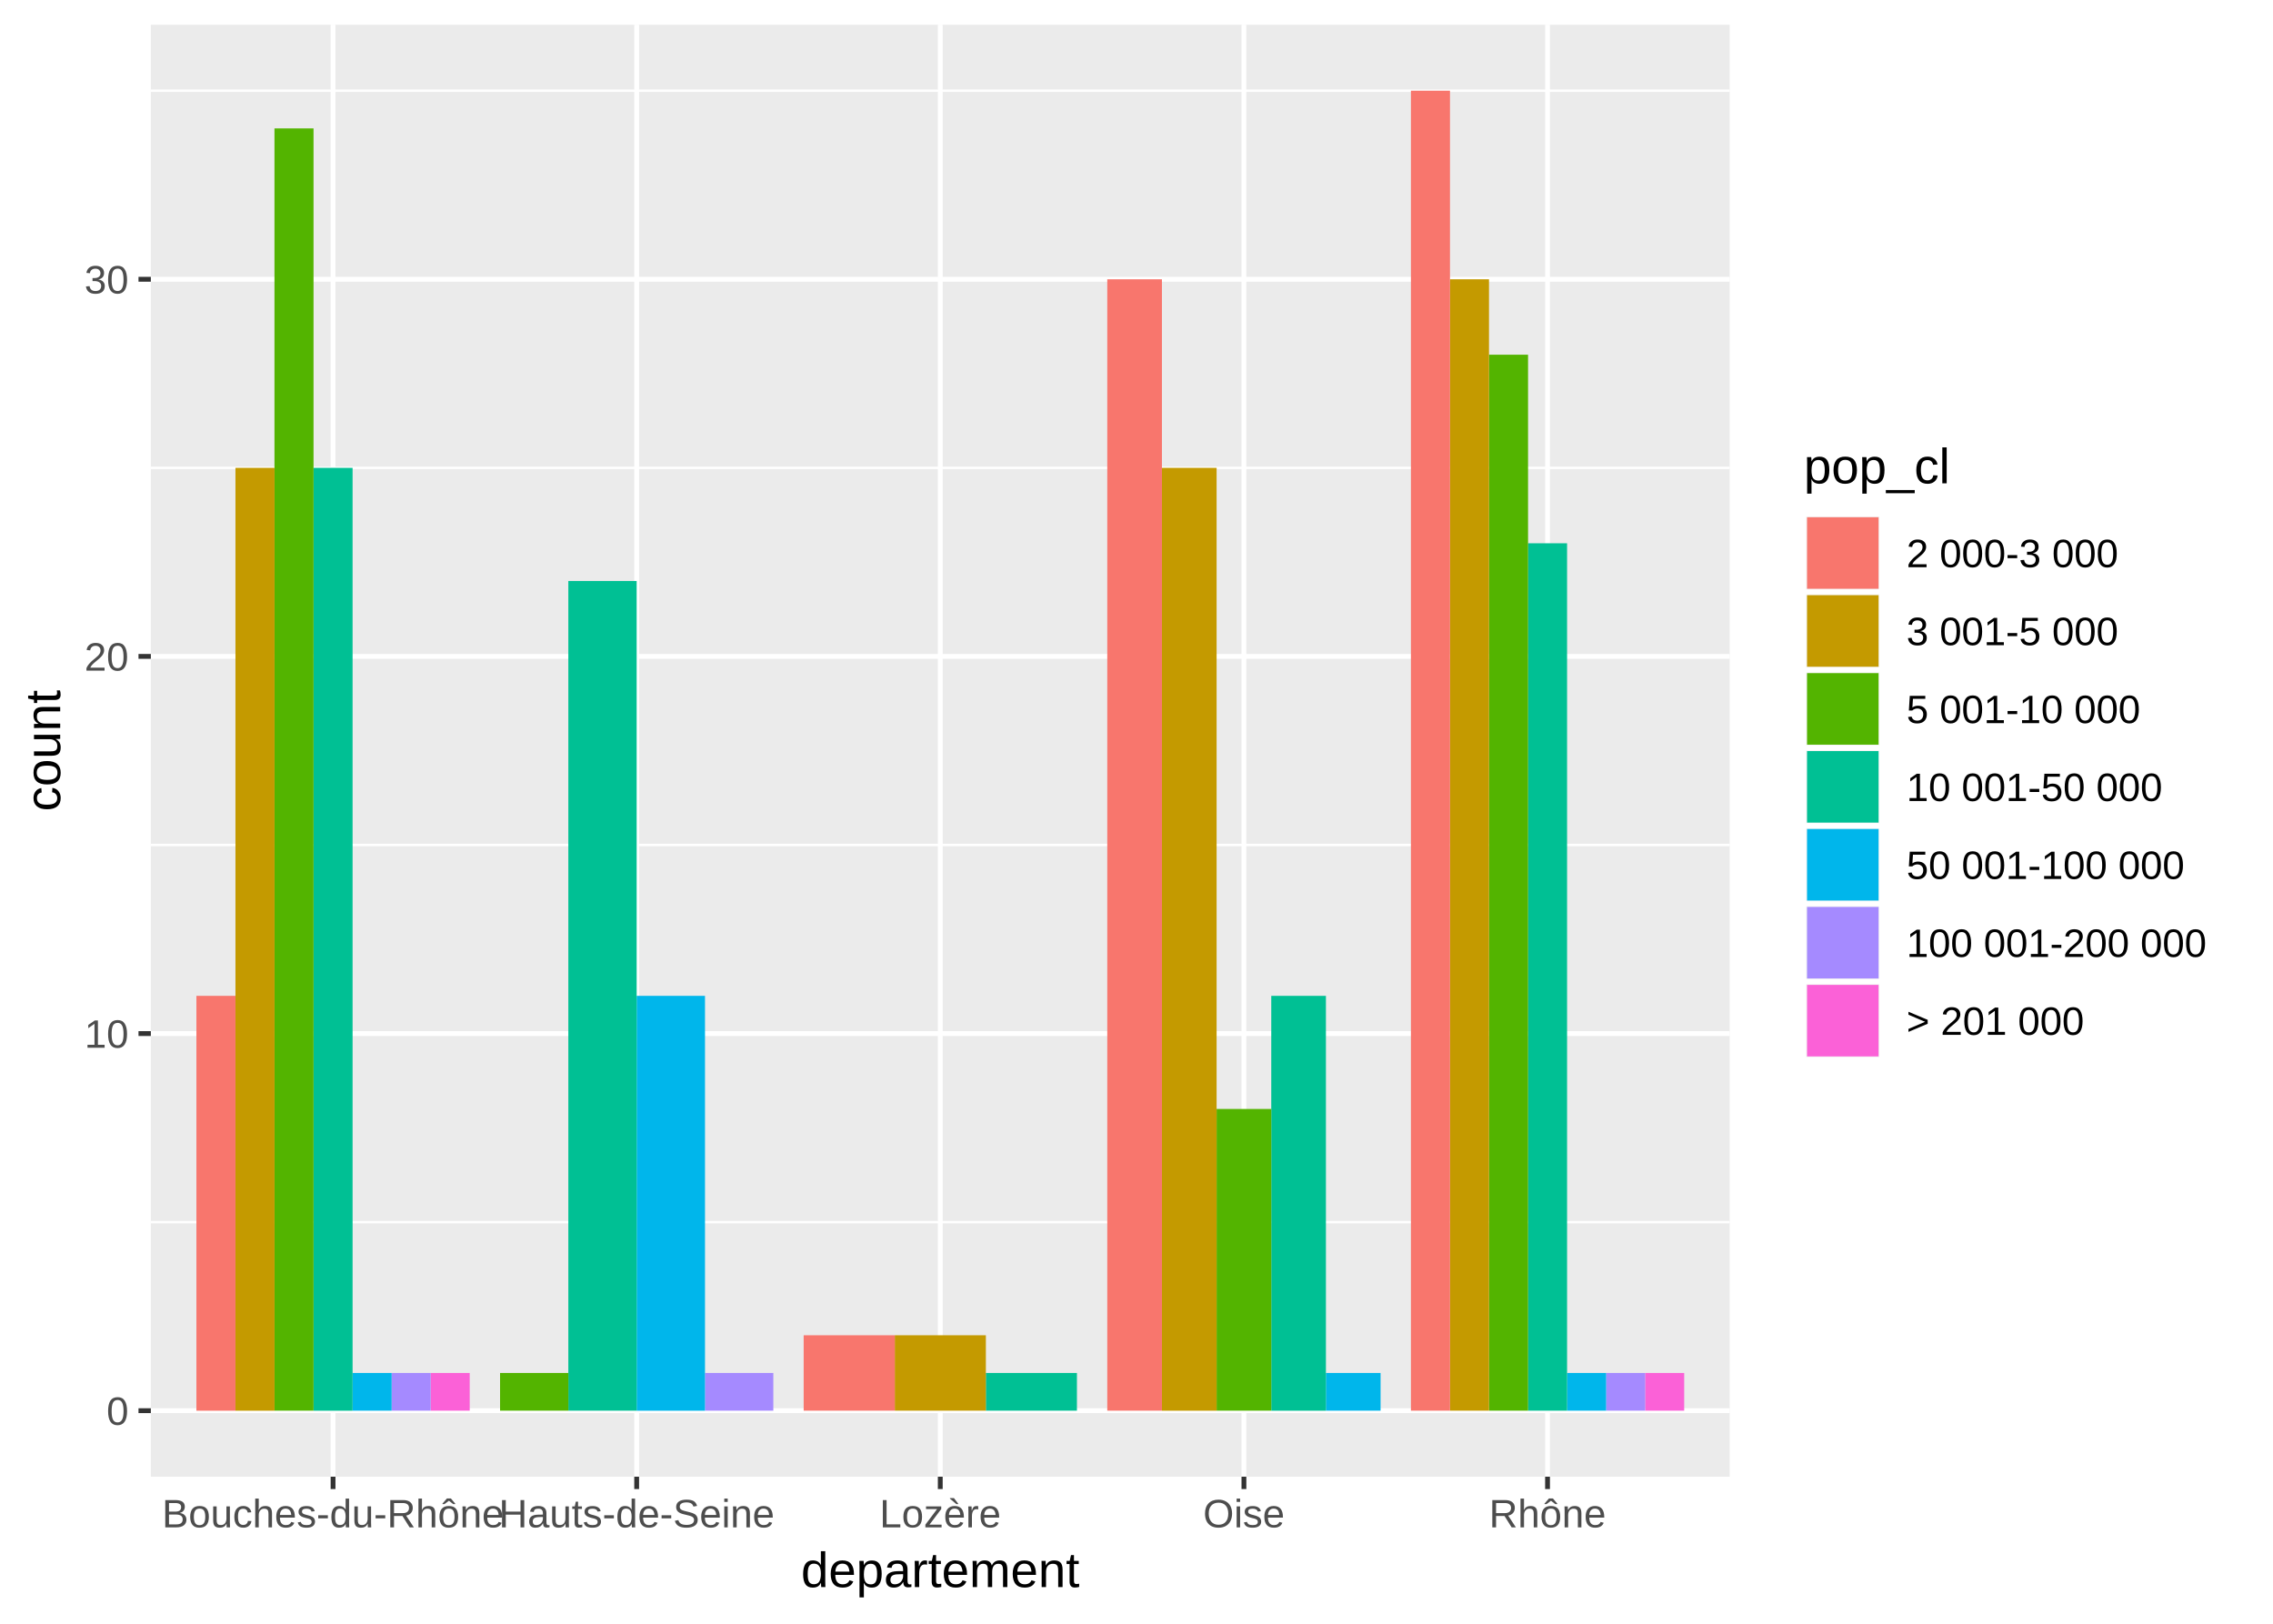
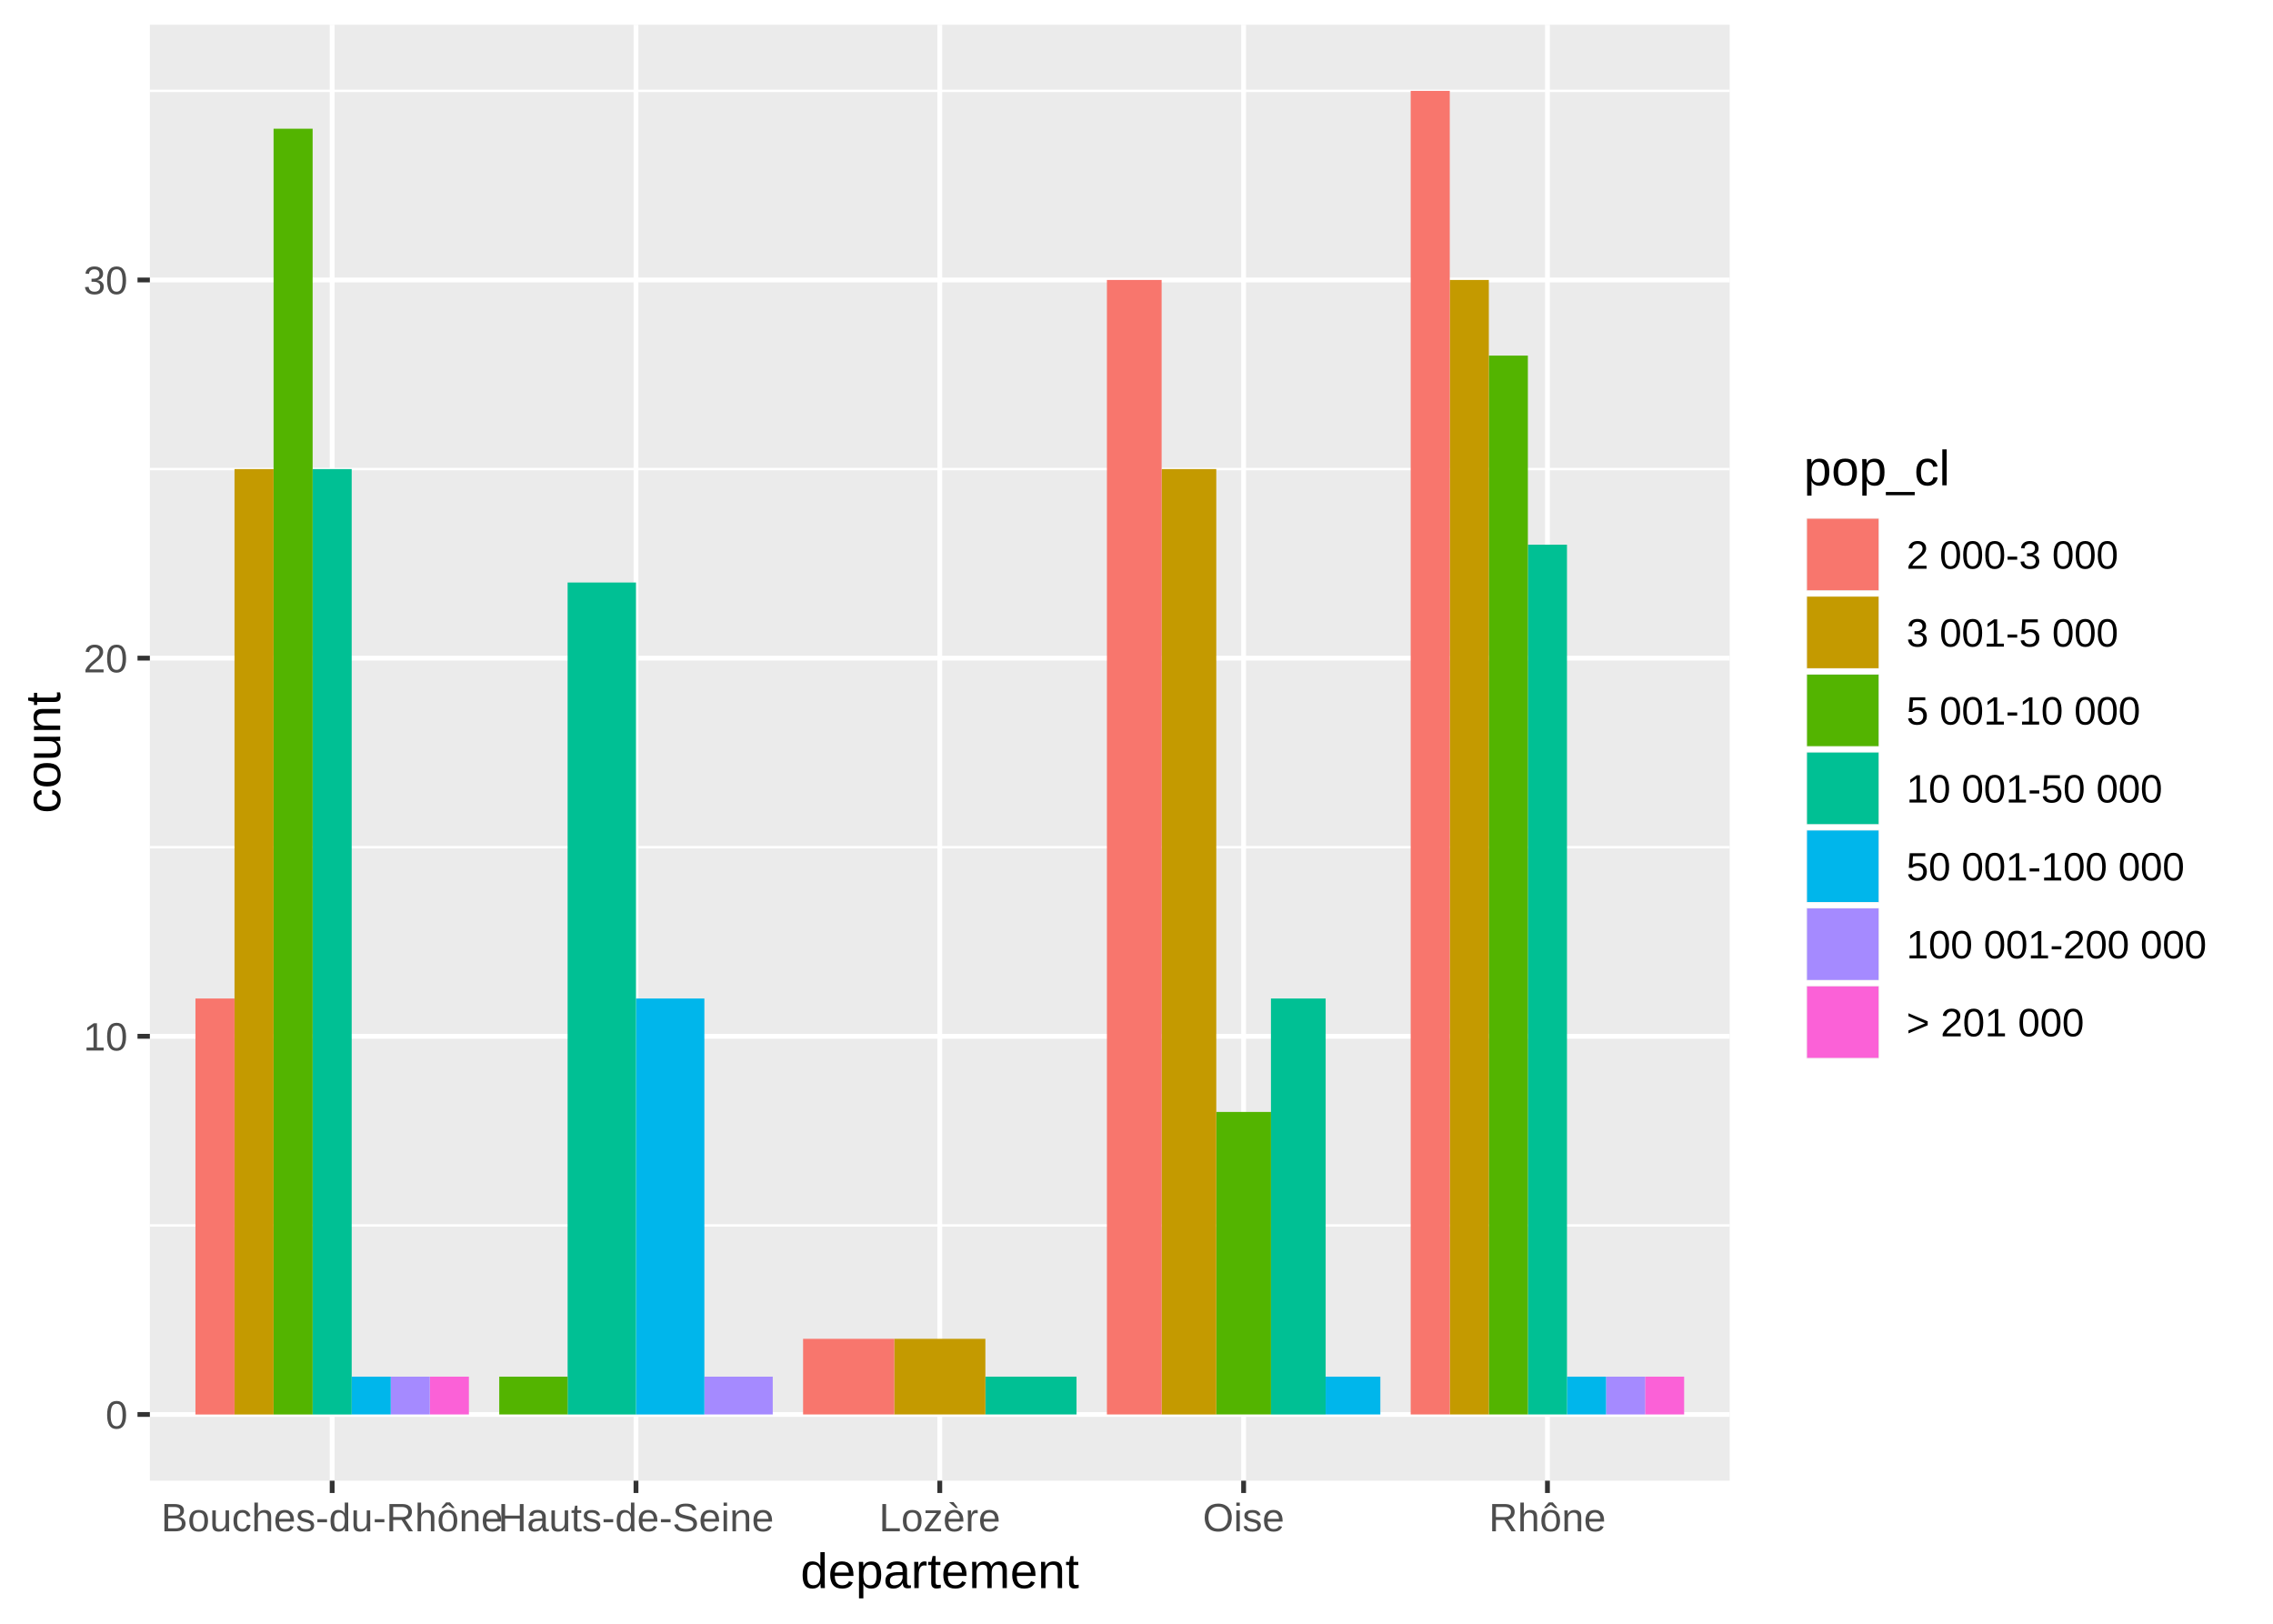
<svg xmlns="http://www.w3.org/2000/svg" viewBox="0 0 504.00 360.00">
  <defs>
    <style type="text/css">
-     line, polyline, path, rect, circle {
+     line, polyline, polygon, path, rect, circle {
      fill: none;
      stroke: #000000;
      stroke-linecap: round;
      stroke-linejoin: round;
      stroke-miterlimit: 10.00;
    }
  </style>
  </defs>
  <rect width="100%" height="100%" style="stroke: none; fill: #FFFFFF;" />
  <rect x="0.00" y="0.00" width="504.00" height="360.00" style="stroke-width: 1.07; stroke: #FFFFFF; fill: #FFFFFF;" />
  <defs>
-     <clipPath id="cpMzMuNDUzfDM4My41MzV8MzI3LjM5Nnw1LjQ3OTQ1">
-       <rect x="33.45" y="5.48" width="350.08" height="321.92" />
+     <clipPath id="cpMzMuMjN8MzgzLjU0fDMyOC4yOHw1LjQ4">
+       <rect x="33.23" y="5.48" width="350.30" height="322.80" />
    </clipPath>
  </defs>
-   <rect x="33.45" y="5.48" width="350.08" height="321.92" style="stroke-width: 1.07; stroke: none; fill: #EBEBEB;" clip-path="url(#cpMzMuNDUzfDM4My41MzV8MzI3LjM5Nnw1LjQ3OTQ1)" />
-   <polyline points="33.45,270.96 383.54,270.96 " style="stroke-width: 0.53; stroke: #FFFFFF; stroke-linecap: butt;" clip-path="url(#cpMzMuNDUzfDM4My41MzV8MzI3LjM5Nnw1LjQ3OTQ1)" />
-   <polyline points="33.45,187.34 383.54,187.34 " style="stroke-width: 0.53; stroke: #FFFFFF; stroke-linecap: butt;" clip-path="url(#cpMzMuNDUzfDM4My41MzV8MzI3LjM5Nnw1LjQ3OTQ1)" />
-   <polyline points="33.45,103.73 383.54,103.73 " style="stroke-width: 0.53; stroke: #FFFFFF; stroke-linecap: butt;" clip-path="url(#cpMzMuNDUzfDM4My41MzV8MzI3LjM5Nnw1LjQ3OTQ1)" />
-   <polyline points="33.45,20.11 383.54,20.11 " style="stroke-width: 0.53; stroke: #FFFFFF; stroke-linecap: butt;" clip-path="url(#cpMzMuNDUzfDM4My41MzV8MzI3LjM5Nnw1LjQ3OTQ1)" />
-   <polyline points="33.45,312.76 383.54,312.76 " style="stroke-width: 1.07; stroke: #FFFFFF; stroke-linecap: butt;" clip-path="url(#cpMzMuNDUzfDM4My41MzV8MzI3LjM5Nnw1LjQ3OTQ1)" />
-   <polyline points="33.45,229.15 383.54,229.15 " style="stroke-width: 1.07; stroke: #FFFFFF; stroke-linecap: butt;" clip-path="url(#cpMzMuNDUzfDM4My41MzV8MzI3LjM5Nnw1LjQ3OTQ1)" />
-   <polyline points="33.45,145.53 383.54,145.53 " style="stroke-width: 1.07; stroke: #FFFFFF; stroke-linecap: butt;" clip-path="url(#cpMzMuNDUzfDM4My41MzV8MzI3LjM5Nnw1LjQ3OTQ1)" />
-   <polyline points="33.45,61.92 383.54,61.92 " style="stroke-width: 1.07; stroke: #FFFFFF; stroke-linecap: butt;" clip-path="url(#cpMzMuNDUzfDM4My41MzV8MzI3LjM5Nnw1LjQ3OTQ1)" />
-   <polyline points="73.85,327.40 73.85,5.48 " style="stroke-width: 1.07; stroke: #FFFFFF; stroke-linecap: butt;" clip-path="url(#cpMzMuNDUzfDM4My41MzV8MzI3LjM5Nnw1LjQ3OTQ1)" />
-   <polyline points="141.17,327.40 141.17,5.48 " style="stroke-width: 1.07; stroke: #FFFFFF; stroke-linecap: butt;" clip-path="url(#cpMzMuNDUzfDM4My41MzV8MzI3LjM5Nnw1LjQ3OTQ1)" />
-   <polyline points="208.49,327.40 208.49,5.48 " style="stroke-width: 1.07; stroke: #FFFFFF; stroke-linecap: butt;" clip-path="url(#cpMzMuNDUzfDM4My41MzV8MzI3LjM5Nnw1LjQ3OTQ1)" />
-   <polyline points="275.82,327.40 275.82,5.48 " style="stroke-width: 1.07; stroke: #FFFFFF; stroke-linecap: butt;" clip-path="url(#cpMzMuNDUzfDM4My41MzV8MzI3LjM5Nnw1LjQ3OTQ1)" />
-   <polyline points="343.14,327.40 343.14,5.48 " style="stroke-width: 1.07; stroke: #FFFFFF; stroke-linecap: butt;" clip-path="url(#cpMzMuNDUzfDM4My41MzV8MzI3LjM5Nnw1LjQ3OTQ1)" />
-   <rect x="95.49" y="304.40" width="8.66" height="8.36" style="stroke-width: 1.07; stroke: none; stroke-linecap: butt; fill: #FB61D7;" clip-path="url(#cpMzMuNDUzfDM4My41MzV8MzI3LjM5Nnw1LjQ3OTQ1)" />
-   <rect x="86.83" y="304.40" width="8.66" height="8.36" style="stroke-width: 1.07; stroke: none; stroke-linecap: butt; fill: #A58AFF;" clip-path="url(#cpMzMuNDUzfDM4My41MzV8MzI3LjM5Nnw1LjQ3OTQ1)" />
-   <rect x="78.18" y="304.40" width="8.66" height="8.36" style="stroke-width: 1.07; stroke: none; stroke-linecap: butt; fill: #00B6EB;" clip-path="url(#cpMzMuNDUzfDM4My41MzV8MzI3LjM5Nnw1LjQ3OTQ1)" />
-   <rect x="69.52" y="103.73" width="8.66" height="209.04" style="stroke-width: 1.07; stroke: none; stroke-linecap: butt; fill: #00C094;" clip-path="url(#cpMzMuNDUzfDM4My41MzV8MzI3LjM5Nnw1LjQ3OTQ1)" />
-   <rect x="60.86" y="28.47" width="8.66" height="284.29" style="stroke-width: 1.07; stroke: none; stroke-linecap: butt; fill: #53B400;" clip-path="url(#cpMzMuNDUzfDM4My41MzV8MzI3LjM5Nnw1LjQ3OTQ1)" />
-   <rect x="52.21" y="103.73" width="8.66" height="209.04" style="stroke-width: 1.07; stroke: none; stroke-linecap: butt; fill: #C49A00;" clip-path="url(#cpMzMuNDUzfDM4My41MzV8MzI3LjM5Nnw1LjQ3OTQ1)" />
-   <rect x="43.55" y="220.79" width="8.66" height="91.98" style="stroke-width: 1.07; stroke: none; stroke-linecap: butt; fill: #F8766D;" clip-path="url(#cpMzMuNDUzfDM4My41MzV8MzI3LjM5Nnw1LjQ3OTQ1)" />
-   <rect x="156.32" y="304.40" width="15.15" height="8.36" style="stroke-width: 1.07; stroke: none; stroke-linecap: butt; fill: #A58AFF;" clip-path="url(#cpMzMuNDUzfDM4My41MzV8MzI3LjM5Nnw1LjQ3OTQ1)" />
-   <rect x="141.17" y="220.79" width="15.15" height="91.98" style="stroke-width: 1.07; stroke: none; stroke-linecap: butt; fill: #00B6EB;" clip-path="url(#cpMzMuNDUzfDM4My41MzV8MzI3LjM5Nnw1LjQ3OTQ1)" />
-   <rect x="126.02" y="128.81" width="15.15" height="183.95" style="stroke-width: 1.07; stroke: none; stroke-linecap: butt; fill: #00C094;" clip-path="url(#cpMzMuNDUzfDM4My41MzV8MzI3LjM5Nnw1LjQ3OTQ1)" />
-   <rect x="110.88" y="304.40" width="15.15" height="8.36" style="stroke-width: 1.07; stroke: none; stroke-linecap: butt; fill: #53B400;" clip-path="url(#cpMzMuNDUzfDM4My41MzV8MzI3LjM5Nnw1LjQ3OTQ1)" />
-   <rect x="218.59" y="304.40" width="20.20" height="8.36" style="stroke-width: 1.07; stroke: none; stroke-linecap: butt; fill: #00C094;" clip-path="url(#cpMzMuNDUzfDM4My41MzV8MzI3LjM5Nnw1LjQ3OTQ1)" />
-   <rect x="198.40" y="296.04" width="20.20" height="16.72" style="stroke-width: 1.07; stroke: none; stroke-linecap: butt; fill: #C49A00;" clip-path="url(#cpMzMuNDUzfDM4My41MzV8MzI3LjM5Nnw1LjQ3OTQ1)" />
-   <rect x="178.20" y="296.04" width="20.20" height="16.72" style="stroke-width: 1.07; stroke: none; stroke-linecap: butt; fill: #F8766D;" clip-path="url(#cpMzMuNDUzfDM4My41MzV8MzI3LjM5Nnw1LjQ3OTQ1)" />
-   <rect x="294.00" y="304.40" width="12.12" height="8.36" style="stroke-width: 1.07; stroke: none; stroke-linecap: butt; fill: #00B6EB;" clip-path="url(#cpMzMuNDUzfDM4My41MzV8MzI3LjM5Nnw1LjQ3OTQ1)" />
-   <rect x="281.88" y="220.79" width="12.12" height="91.98" style="stroke-width: 1.07; stroke: none; stroke-linecap: butt; fill: #00C094;" clip-path="url(#cpMzMuNDUzfDM4My41MzV8MzI3LjM5Nnw1LjQ3OTQ1)" />
-   <rect x="269.76" y="245.87" width="12.12" height="66.89" style="stroke-width: 1.07; stroke: none; stroke-linecap: butt; fill: #53B400;" clip-path="url(#cpMzMuNDUzfDM4My41MzV8MzI3LjM5Nnw1LjQ3OTQ1)" />
-   <rect x="257.64" y="103.73" width="12.12" height="209.04" style="stroke-width: 1.07; stroke: none; stroke-linecap: butt; fill: #C49A00;" clip-path="url(#cpMzMuNDUzfDM4My41MzV8MzI3LjM5Nnw1LjQ3OTQ1)" />
-   <rect x="245.52" y="61.92" width="12.12" height="250.84" style="stroke-width: 1.07; stroke: none; stroke-linecap: butt; fill: #F8766D;" clip-path="url(#cpMzMuNDUzfDM4My41MzV8MzI3LjM5Nnw1LjQ3OTQ1)" />
-   <rect x="364.78" y="304.40" width="8.66" height="8.36" style="stroke-width: 1.07; stroke: none; stroke-linecap: butt; fill: #FB61D7;" clip-path="url(#cpMzMuNDUzfDM4My41MzV8MzI3LjM5Nnw1LjQ3OTQ1)" />
-   <rect x="356.12" y="304.40" width="8.66" height="8.36" style="stroke-width: 1.07; stroke: none; stroke-linecap: butt; fill: #A58AFF;" clip-path="url(#cpMzMuNDUzfDM4My41MzV8MzI3LjM5Nnw1LjQ3OTQ1)" />
-   <rect x="347.47" y="304.40" width="8.66" height="8.36" style="stroke-width: 1.07; stroke: none; stroke-linecap: butt; fill: #00B6EB;" clip-path="url(#cpMzMuNDUzfDM4My41MzV8MzI3LjM5Nnw1LjQ3OTQ1)" />
-   <rect x="338.81" y="120.45" width="8.66" height="192.31" style="stroke-width: 1.07; stroke: none; stroke-linecap: butt; fill: #00C094;" clip-path="url(#cpMzMuNDUzfDM4My41MzV8MzI3LjM5Nnw1LjQ3OTQ1)" />
-   <rect x="330.16" y="78.64" width="8.66" height="234.12" style="stroke-width: 1.07; stroke: none; stroke-linecap: butt; fill: #53B400;" clip-path="url(#cpMzMuNDUzfDM4My41MzV8MzI3LjM5Nnw1LjQ3OTQ1)" />
-   <rect x="321.50" y="61.92" width="8.66" height="250.84" style="stroke-width: 1.07; stroke: none; stroke-linecap: butt; fill: #C49A00;" clip-path="url(#cpMzMuNDUzfDM4My41MzV8MzI3LjM5Nnw1LjQ3OTQ1)" />
-   <rect x="312.85" y="20.11" width="8.66" height="292.65" style="stroke-width: 1.07; stroke: none; stroke-linecap: butt; fill: #F8766D;" clip-path="url(#cpMzMuNDUzfDM4My41MzV8MzI3LjM5Nnw1LjQ3OTQ1)" />
+   <rect x="33.23" y="5.48" width="350.30" height="322.80" style="stroke-width: 1.07; stroke: none; fill: #EBEBEB;" clip-path="url(#cpMzMuMjN8MzgzLjU0fDMyOC4yOHw1LjQ4)" />
+   <polyline points="33.23,271.68 383.54,271.68 " style="stroke-width: 0.53; stroke: #FFFFFF; stroke-linecap: butt;" clip-path="url(#cpMzMuMjN8MzgzLjU0fDMyOC4yOHw1LjQ4)" />
+   <polyline points="33.23,187.84 383.54,187.84 " style="stroke-width: 0.53; stroke: #FFFFFF; stroke-linecap: butt;" clip-path="url(#cpMzMuMjN8MzgzLjU0fDMyOC4yOHw1LjQ4)" />
+   <polyline points="33.23,104.00 383.54,104.00 " style="stroke-width: 0.53; stroke: #FFFFFF; stroke-linecap: butt;" clip-path="url(#cpMzMuMjN8MzgzLjU0fDMyOC4yOHw1LjQ4)" />
+   <polyline points="33.23,20.15 383.54,20.15 " style="stroke-width: 0.53; stroke: #FFFFFF; stroke-linecap: butt;" clip-path="url(#cpMzMuMjN8MzgzLjU0fDMyOC4yOHw1LjQ4)" />
+   <polyline points="33.23,313.60 383.54,313.60 " style="stroke-width: 1.07; stroke: #FFFFFF; stroke-linecap: butt;" clip-path="url(#cpMzMuMjN8MzgzLjU0fDMyOC4yOHw1LjQ4)" />
+   <polyline points="33.23,229.76 383.54,229.76 " style="stroke-width: 1.07; stroke: #FFFFFF; stroke-linecap: butt;" clip-path="url(#cpMzMuMjN8MzgzLjU0fDMyOC4yOHw1LjQ4)" />
+   <polyline points="33.23,145.92 383.54,145.92 " style="stroke-width: 1.07; stroke: #FFFFFF; stroke-linecap: butt;" clip-path="url(#cpMzMuMjN8MzgzLjU0fDMyOC4yOHw1LjQ4)" />
+   <polyline points="33.23,62.07 383.54,62.07 " style="stroke-width: 1.07; stroke: #FFFFFF; stroke-linecap: butt;" clip-path="url(#cpMzMuMjN8MzgzLjU0fDMyOC4yOHw1LjQ4)" />
+   <polyline points="73.65,328.28 73.65,5.48 " style="stroke-width: 1.07; stroke: #FFFFFF; stroke-linecap: butt;" clip-path="url(#cpMzMuMjN8MzgzLjU0fDMyOC4yOHw1LjQ4)" />
+   <polyline points="141.02,328.28 141.02,5.48 " style="stroke-width: 1.07; stroke: #FFFFFF; stroke-linecap: butt;" clip-path="url(#cpMzMuMjN8MzgzLjU0fDMyOC4yOHw1LjQ4)" />
+   <polyline points="208.38,328.28 208.38,5.48 " style="stroke-width: 1.07; stroke: #FFFFFF; stroke-linecap: butt;" clip-path="url(#cpMzMuMjN8MzgzLjU0fDMyOC4yOHw1LjQ4)" />
+   <polyline points="275.75,328.28 275.75,5.48 " style="stroke-width: 1.07; stroke: #FFFFFF; stroke-linecap: butt;" clip-path="url(#cpMzMuMjN8MzgzLjU0fDMyOC4yOHw1LjQ4)" />
+   <polyline points="343.12,328.28 343.12,5.48 " style="stroke-width: 1.07; stroke: #FFFFFF; stroke-linecap: butt;" clip-path="url(#cpMzMuMjN8MzgzLjU0fDMyOC4yOHw1LjQ4)" />
+   <rect x="95.31" y="305.22" width="8.66" height="8.38" style="stroke-width: 1.07; stroke: none; stroke-linecap: square; stroke-linejoin: miter; fill: #FB61D7;" clip-path="url(#cpMzMuMjN8MzgzLjU0fDMyOC4yOHw1LjQ4)" />
+   <rect x="86.64" y="305.22" width="8.66" height="8.38" style="stroke-width: 1.07; stroke: none; stroke-linecap: square; stroke-linejoin: miter; fill: #A58AFF;" clip-path="url(#cpMzMuMjN8MzgzLjU0fDMyOC4yOHw1LjQ4)" />
+   <rect x="77.98" y="305.22" width="8.66" height="8.38" style="stroke-width: 1.07; stroke: none; stroke-linecap: square; stroke-linejoin: miter; fill: #00B6EB;" clip-path="url(#cpMzMuMjN8MzgzLjU0fDMyOC4yOHw1LjQ4)" />
+   <rect x="69.32" y="104.00" width="8.66" height="209.61" style="stroke-width: 1.07; stroke: none; stroke-linecap: square; stroke-linejoin: miter; fill: #00C094;" clip-path="url(#cpMzMuMjN8MzgzLjU0fDMyOC4yOHw1LjQ4)" />
+   <rect x="60.66" y="28.54" width="8.66" height="285.07" style="stroke-width: 1.07; stroke: none; stroke-linecap: square; stroke-linejoin: miter; fill: #53B400;" clip-path="url(#cpMzMuMjN8MzgzLjU0fDMyOC4yOHw1LjQ4)" />
+   <rect x="52.00" y="104.00" width="8.66" height="209.61" style="stroke-width: 1.07; stroke: none; stroke-linecap: square; stroke-linejoin: miter; fill: #C49A00;" clip-path="url(#cpMzMuMjN8MzgzLjU0fDMyOC4yOHw1LjQ4)" />
+   <rect x="43.34" y="221.38" width="8.66" height="92.23" style="stroke-width: 1.07; stroke: none; stroke-linecap: square; stroke-linejoin: miter; fill: #F8766D;" clip-path="url(#cpMzMuMjN8MzgzLjU0fDMyOC4yOHw1LjQ4)" />
+   <rect x="156.18" y="305.22" width="15.16" height="8.38" style="stroke-width: 1.07; stroke: none; stroke-linecap: square; stroke-linejoin: miter; fill: #A58AFF;" clip-path="url(#cpMzMuMjN8MzgzLjU0fDMyOC4yOHw1LjQ4)" />
+   <rect x="141.02" y="221.38" width="15.16" height="92.23" style="stroke-width: 1.07; stroke: none; stroke-linecap: square; stroke-linejoin: miter; fill: #00B6EB;" clip-path="url(#cpMzMuMjN8MzgzLjU0fDMyOC4yOHw1LjQ4)" />
+   <rect x="125.86" y="129.15" width="15.16" height="184.46" style="stroke-width: 1.07; stroke: none; stroke-linecap: square; stroke-linejoin: miter; fill: #00C094;" clip-path="url(#cpMzMuMjN8MzgzLjU0fDMyOC4yOHw1LjQ4)" />
+   <rect x="110.70" y="305.22" width="15.16" height="8.38" style="stroke-width: 1.07; stroke: none; stroke-linecap: square; stroke-linejoin: miter; fill: #53B400;" clip-path="url(#cpMzMuMjN8MzgzLjU0fDMyOC4yOHw1LjQ4)" />
+   <rect x="218.49" y="305.22" width="20.21" height="8.38" style="stroke-width: 1.07; stroke: none; stroke-linecap: square; stroke-linejoin: miter; fill: #00C094;" clip-path="url(#cpMzMuMjN8MzgzLjU0fDMyOC4yOHw1LjQ4)" />
+   <rect x="198.28" y="296.83" width="20.21" height="16.77" style="stroke-width: 1.07; stroke: none; stroke-linecap: square; stroke-linejoin: miter; fill: #C49A00;" clip-path="url(#cpMzMuMjN8MzgzLjU0fDMyOC4yOHw1LjQ4)" />
+   <rect x="178.07" y="296.83" width="20.21" height="16.77" style="stroke-width: 1.07; stroke: none; stroke-linecap: square; stroke-linejoin: miter; fill: #F8766D;" clip-path="url(#cpMzMuMjN8MzgzLjU0fDMyOC4yOHw1LjQ4)" />
+   <rect x="293.94" y="305.22" width="12.13" height="8.38" style="stroke-width: 1.07; stroke: none; stroke-linecap: square; stroke-linejoin: miter; fill: #00B6EB;" clip-path="url(#cpMzMuMjN8MzgzLjU0fDMyOC4yOHw1LjQ4)" />
+   <rect x="281.81" y="221.38" width="12.13" height="92.23" style="stroke-width: 1.07; stroke: none; stroke-linecap: square; stroke-linejoin: miter; fill: #00C094;" clip-path="url(#cpMzMuMjN8MzgzLjU0fDMyOC4yOHw1LjQ4)" />
+   <rect x="269.69" y="246.53" width="12.13" height="67.07" style="stroke-width: 1.07; stroke: none; stroke-linecap: square; stroke-linejoin: miter; fill: #53B400;" clip-path="url(#cpMzMuMjN8MzgzLjU0fDMyOC4yOHw1LjQ4)" />
+   <rect x="257.56" y="104.00" width="12.13" height="209.61" style="stroke-width: 1.07; stroke: none; stroke-linecap: square; stroke-linejoin: miter; fill: #C49A00;" clip-path="url(#cpMzMuMjN8MzgzLjU0fDMyOC4yOHw1LjQ4)" />
+   <rect x="245.44" y="62.07" width="12.13" height="251.53" style="stroke-width: 1.07; stroke: none; stroke-linecap: square; stroke-linejoin: miter; fill: #F8766D;" clip-path="url(#cpMzMuMjN8MzgzLjU0fDMyOC4yOHw1LjQ4)" />
+   <rect x="364.77" y="305.22" width="8.66" height="8.38" style="stroke-width: 1.07; stroke: none; stroke-linecap: square; stroke-linejoin: miter; fill: #FB61D7;" clip-path="url(#cpMzMuMjN8MzgzLjU0fDMyOC4yOHw1LjQ4)" />
+   <rect x="356.11" y="305.22" width="8.66" height="8.38" style="stroke-width: 1.07; stroke: none; stroke-linecap: square; stroke-linejoin: miter; fill: #A58AFF;" clip-path="url(#cpMzMuMjN8MzgzLjU0fDMyOC4yOHw1LjQ4)" />
+   <rect x="347.45" y="305.22" width="8.66" height="8.38" style="stroke-width: 1.07; stroke: none; stroke-linecap: square; stroke-linejoin: miter; fill: #00B6EB;" clip-path="url(#cpMzMuMjN8MzgzLjU0fDMyOC4yOHw1LjQ4)" />
+   <rect x="338.79" y="120.76" width="8.66" height="192.84" style="stroke-width: 1.07; stroke: none; stroke-linecap: square; stroke-linejoin: miter; fill: #00C094;" clip-path="url(#cpMzMuMjN8MzgzLjU0fDMyOC4yOHw1LjQ4)" />
+   <rect x="330.12" y="78.84" width="8.66" height="234.76" style="stroke-width: 1.07; stroke: none; stroke-linecap: square; stroke-linejoin: miter; fill: #53B400;" clip-path="url(#cpMzMuMjN8MzgzLjU0fDMyOC4yOHw1LjQ4)" />
+   <rect x="321.46" y="62.07" width="8.66" height="251.53" style="stroke-width: 1.07; stroke: none; stroke-linecap: square; stroke-linejoin: miter; fill: #C49A00;" clip-path="url(#cpMzMuMjN8MzgzLjU0fDMyOC4yOHw1LjQ4)" />
+   <rect x="312.80" y="20.15" width="8.66" height="293.45" style="stroke-width: 1.07; stroke: none; stroke-linecap: square; stroke-linejoin: miter; fill: #F8766D;" clip-path="url(#cpMzMuMjN8MzgzLjU0fDMyOC4yOHw1LjQ4)" />
  <defs>
-     <clipPath id="cpMHw1MDR8MzYwfDA=">
+     <clipPath id="cpMC4wMHw1MDQuMDB8MzYwLjAwfDAuMDA=">
      <rect x="0.00" y="0.00" width="504.00" height="360.00" />
    </clipPath>
  </defs>
-   <g clip-path="url(#cpMHw1MDR8MzYwfDA=)">
-     <text x="23.63" y="315.91" style="font-size: 8.80px; fill: #4D4D4D; font-family: Arial;" textLength="4.89px" lengthAdjust="spacingAndGlyphs">0</text>
+   <g clip-path="url(#cpMC4wMHw1MDQuMDB8MzYwLjAwfDAuMDA=)">
+     <text x="23.41" y="316.75" style="font-size: 8.80px; fill: #4D4D4D; font-family: Arial;" textLength="4.89px" lengthAdjust="spacingAndGlyphs">0</text>
  </g>
-   <g clip-path="url(#cpMHw1MDR8MzYwfDA=)">
-     <text x="18.73" y="232.30" style="font-size: 8.80px; fill: #4D4D4D; font-family: Arial;" textLength="9.79px" lengthAdjust="spacingAndGlyphs">10</text>
+   <g clip-path="url(#cpMC4wMHw1MDQuMDB8MzYwLjAwfDAuMDA=)">
+     <text x="18.51" y="232.91" style="font-size: 8.80px; fill: #4D4D4D; font-family: Arial;" textLength="9.79px" lengthAdjust="spacingAndGlyphs">10</text>
  </g>
-   <g clip-path="url(#cpMHw1MDR8MzYwfDA=)">
-     <text x="18.73" y="148.68" style="font-size: 8.80px; fill: #4D4D4D; font-family: Arial;" textLength="9.79px" lengthAdjust="spacingAndGlyphs">20</text>
+   <g clip-path="url(#cpMC4wMHw1MDQuMDB8MzYwLjAwfDAuMDA=)">
+     <text x="18.51" y="149.07" style="font-size: 8.80px; fill: #4D4D4D; font-family: Arial;" textLength="9.79px" lengthAdjust="spacingAndGlyphs">20</text>
  </g>
-   <g clip-path="url(#cpMHw1MDR8MzYwfDA=)">
-     <text x="18.73" y="65.07" style="font-size: 8.80px; fill: #4D4D4D; font-family: Arial;" textLength="9.79px" lengthAdjust="spacingAndGlyphs">30</text>
+   <g clip-path="url(#cpMC4wMHw1MDQuMDB8MzYwLjAwfDAuMDA=)">
+     <text x="18.51" y="65.22" style="font-size: 8.80px; fill: #4D4D4D; font-family: Arial;" textLength="9.79px" lengthAdjust="spacingAndGlyphs">30</text>
  </g>
-   <polyline points="30.71,312.76 33.45,312.76 " style="stroke-width: 1.07; stroke: #333333; stroke-linecap: butt;" clip-path="url(#cpMHw1MDR8MzYwfDA=)" />
-   <polyline points="30.71,229.15 33.45,229.15 " style="stroke-width: 1.07; stroke: #333333; stroke-linecap: butt;" clip-path="url(#cpMHw1MDR8MzYwfDA=)" />
-   <polyline points="30.71,145.53 33.45,145.53 " style="stroke-width: 1.07; stroke: #333333; stroke-linecap: butt;" clip-path="url(#cpMHw1MDR8MzYwfDA=)" />
-   <polyline points="30.71,61.92 33.45,61.92 " style="stroke-width: 1.07; stroke: #333333; stroke-linecap: butt;" clip-path="url(#cpMHw1MDR8MzYwfDA=)" />
-   <polyline points="73.85,330.14 73.85,327.40 " style="stroke-width: 1.07; stroke: #333333; stroke-linecap: butt;" clip-path="url(#cpMHw1MDR8MzYwfDA=)" />
-   <polyline points="141.17,330.14 141.17,327.40 " style="stroke-width: 1.07; stroke: #333333; stroke-linecap: butt;" clip-path="url(#cpMHw1MDR8MzYwfDA=)" />
-   <polyline points="208.49,330.14 208.49,327.40 " style="stroke-width: 1.07; stroke: #333333; stroke-linecap: butt;" clip-path="url(#cpMHw1MDR8MzYwfDA=)" />
-   <polyline points="275.82,330.14 275.82,327.40 " style="stroke-width: 1.07; stroke: #333333; stroke-linecap: butt;" clip-path="url(#cpMHw1MDR8MzYwfDA=)" />
-   <polyline points="343.14,330.14 343.14,327.40 " style="stroke-width: 1.07; stroke: #333333; stroke-linecap: butt;" clip-path="url(#cpMHw1MDR8MzYwfDA=)" />
-   <g clip-path="url(#cpMHw1MDR8MzYwfDA=)">
-     <text x="35.93" y="338.63" style="font-size: 8.80px; fill: #4D4D4D; font-family: Arial;" textLength="75.83px" lengthAdjust="spacingAndGlyphs">Bouches-du-Rhône</text>
+   <polyline points="30.49,313.60 33.23,313.60 " style="stroke-width: 1.07; stroke: #333333; stroke-linecap: butt;" clip-path="url(#cpMC4wMHw1MDQuMDB8MzYwLjAwfDAuMDA=)" />
+   <polyline points="30.49,229.76 33.23,229.76 " style="stroke-width: 1.07; stroke: #333333; stroke-linecap: butt;" clip-path="url(#cpMC4wMHw1MDQuMDB8MzYwLjAwfDAuMDA=)" />
+   <polyline points="30.49,145.92 33.23,145.92 " style="stroke-width: 1.07; stroke: #333333; stroke-linecap: butt;" clip-path="url(#cpMC4wMHw1MDQuMDB8MzYwLjAwfDAuMDA=)" />
+   <polyline points="30.49,62.07 33.23,62.07 " style="stroke-width: 1.07; stroke: #333333; stroke-linecap: butt;" clip-path="url(#cpMC4wMHw1MDQuMDB8MzYwLjAwfDAuMDA=)" />
+   <polyline points="73.65,331.02 73.65,328.28 " style="stroke-width: 1.07; stroke: #333333; stroke-linecap: butt;" clip-path="url(#cpMC4wMHw1MDQuMDB8MzYwLjAwfDAuMDA=)" />
+   <polyline points="141.02,331.02 141.02,328.28 " style="stroke-width: 1.07; stroke: #333333; stroke-linecap: butt;" clip-path="url(#cpMC4wMHw1MDQuMDB8MzYwLjAwfDAuMDA=)" />
+   <polyline points="208.38,331.02 208.38,328.28 " style="stroke-width: 1.07; stroke: #333333; stroke-linecap: butt;" clip-path="url(#cpMC4wMHw1MDQuMDB8MzYwLjAwfDAuMDA=)" />
+   <polyline points="275.75,331.02 275.75,328.28 " style="stroke-width: 1.07; stroke: #333333; stroke-linecap: butt;" clip-path="url(#cpMC4wMHw1MDQuMDB8MzYwLjAwfDAuMDA=)" />
+   <polyline points="343.12,331.02 343.12,328.28 " style="stroke-width: 1.07; stroke: #333333; stroke-linecap: butt;" clip-path="url(#cpMC4wMHw1MDQuMDB8MzYwLjAwfDAuMDA=)" />
+   <g clip-path="url(#cpMC4wMHw1MDQuMDB8MzYwLjAwfDAuMDA=)">
+     <text x="35.74" y="339.51" style="font-size: 8.80px; fill: #4D4D4D; font-family: Arial;" textLength="75.83px" lengthAdjust="spacingAndGlyphs">Bouches-du-Rhône</text>
  </g>
-   <g clip-path="url(#cpMHw1MDR8MzYwfDA=)">
-     <text x="110.60" y="338.63" style="font-size: 8.80px; fill: #4D4D4D; font-family: Arial;" textLength="61.14px" lengthAdjust="spacingAndGlyphs">Hauts-de-Seine</text>
+   <g clip-path="url(#cpMC4wMHw1MDQuMDB8MzYwLjAwfDAuMDA=)">
+     <text x="110.45" y="339.51" style="font-size: 8.80px; fill: #4D4D4D; font-family: Arial;" textLength="61.14px" lengthAdjust="spacingAndGlyphs">Hauts-de-Seine</text>
  </g>
-   <g clip-path="url(#cpMHw1MDR8MzYwfDA=)">
-     <text x="195.04" y="338.63" style="font-size: 8.80px; fill: #4D4D4D; font-family: Arial;" textLength="26.91px" lengthAdjust="spacingAndGlyphs">Lozère</text>
+   <g clip-path="url(#cpMC4wMHw1MDQuMDB8MzYwLjAwfDAuMDA=)">
+     <text x="194.93" y="339.51" style="font-size: 8.80px; fill: #4D4D4D; font-family: Arial;" textLength="26.91px" lengthAdjust="spacingAndGlyphs">Lozère</text>
  </g>
-   <g clip-path="url(#cpMHw1MDR8MzYwfDA=)">
-     <text x="266.77" y="338.63" style="font-size: 8.80px; fill: #4D4D4D; font-family: Arial;" textLength="18.09px" lengthAdjust="spacingAndGlyphs">Oise</text>
+   <g clip-path="url(#cpMC4wMHw1MDQuMDB8MzYwLjAwfDAuMDA=)">
+     <text x="266.70" y="339.51" style="font-size: 8.80px; fill: #4D4D4D; font-family: Arial;" textLength="18.09px" lengthAdjust="spacingAndGlyphs">Oise</text>
  </g>
-   <g clip-path="url(#cpMHw1MDR8MzYwfDA=)">
-     <text x="330.18" y="338.63" style="font-size: 8.80px; fill: #4D4D4D; font-family: Arial;" textLength="25.93px" lengthAdjust="spacingAndGlyphs">Rhône</text>
+   <g clip-path="url(#cpMC4wMHw1MDQuMDB8MzYwLjAwfDAuMDA=)">
+     <text x="330.15" y="339.51" style="font-size: 8.80px; fill: #4D4D4D; font-family: Arial;" textLength="25.93px" lengthAdjust="spacingAndGlyphs">Rhône</text>
  </g>
-   <g clip-path="url(#cpMHw1MDR8MzYwfDA=)">
-     <text x="177.61" y="351.88" style="font-size: 11.00px; font-family: Arial;" textLength="61.76px" lengthAdjust="spacingAndGlyphs">departement</text>
+   <g clip-path="url(#cpMC4wMHw1MDQuMDB8MzYwLjAwfDAuMDA=)">
+     <text x="177.50" y="352.10" style="font-size: 11.00px; font-family: Arial;" textLength="61.76px" lengthAdjust="spacingAndGlyphs">departement</text>
  </g>
-   <g clip-path="url(#cpMHw1MDR8MzYwfDA=)">
-     <text transform="translate(13.35,179.89) rotate(-90)" style="font-size: 11.00px; font-family: Arial;" textLength="26.91px" lengthAdjust="spacingAndGlyphs">count</text>
+   <g clip-path="url(#cpMC4wMHw1MDQuMDB8MzYwLjAwfDAuMDA=)">
+     <text transform="translate(13.35,180.33) rotate(-90)" style="font-size: 11.00px; font-family: Arial;" textLength="26.91px" lengthAdjust="spacingAndGlyphs">count</text>
  </g>
-   <rect x="394.49" y="92.47" width="104.03" height="147.94" style="stroke-width: 1.07; stroke: none; fill: #FFFFFF;" clip-path="url(#cpMHw1MDR8MzYwfDA=)" />
-   <g clip-path="url(#cpMHw1MDR8MzYwfDA=)">
-     <text x="399.97" y="107.16" style="font-size: 11.00px; font-family: Arial;" textLength="32.41px" lengthAdjust="spacingAndGlyphs">pop_cl</text>
+   <rect x="394.49" y="93.02" width="104.03" height="147.72" style="stroke-width: 1.07; stroke: none; fill: #FFFFFF;" clip-path="url(#cpMC4wMHw1MDQuMDB8MzYwLjAwfDAuMDA=)" />
+   <g clip-path="url(#cpMC4wMHw1MDQuMDB8MzYwLjAwfDAuMDA=)">
+     <text x="399.97" y="107.60" style="font-size: 11.00px; font-family: Arial;" textLength="32.41px" lengthAdjust="spacingAndGlyphs">pop_cl</text>
  </g>
-   <rect x="399.97" y="113.97" width="17.28" height="17.28" style="stroke-width: 1.07; stroke: #FFFFFF; fill: #F2F2F2;" clip-path="url(#cpMHw1MDR8MzYwfDA=)" />
-   <rect x="400.68" y="114.68" width="15.86" height="15.86" style="stroke-width: 1.07; stroke: none; stroke-linejoin: miter; fill: #F8766D;" clip-path="url(#cpMHw1MDR8MzYwfDA=)" />
-   <rect x="399.97" y="131.25" width="17.28" height="17.28" style="stroke-width: 1.07; stroke: #FFFFFF; fill: #F2F2F2;" clip-path="url(#cpMHw1MDR8MzYwfDA=)" />
-   <rect x="400.68" y="131.96" width="15.86" height="15.86" style="stroke-width: 1.07; stroke: none; stroke-linejoin: miter; fill: #C49A00;" clip-path="url(#cpMHw1MDR8MzYwfDA=)" />
-   <rect x="399.97" y="148.53" width="17.28" height="17.28" style="stroke-width: 1.07; stroke: #FFFFFF; fill: #F2F2F2;" clip-path="url(#cpMHw1MDR8MzYwfDA=)" />
-   <rect x="400.68" y="149.24" width="15.86" height="15.86" style="stroke-width: 1.07; stroke: none; stroke-linejoin: miter; fill: #53B400;" clip-path="url(#cpMHw1MDR8MzYwfDA=)" />
-   <rect x="399.97" y="165.81" width="17.28" height="17.28" style="stroke-width: 1.07; stroke: #FFFFFF; fill: #F2F2F2;" clip-path="url(#cpMHw1MDR8MzYwfDA=)" />
-   <rect x="400.68" y="166.52" width="15.86" height="15.86" style="stroke-width: 1.07; stroke: none; stroke-linejoin: miter; fill: #00C094;" clip-path="url(#cpMHw1MDR8MzYwfDA=)" />
-   <rect x="399.97" y="183.09" width="17.28" height="17.28" style="stroke-width: 1.07; stroke: #FFFFFF; fill: #F2F2F2;" clip-path="url(#cpMHw1MDR8MzYwfDA=)" />
-   <rect x="400.68" y="183.80" width="15.86" height="15.86" style="stroke-width: 1.07; stroke: none; stroke-linejoin: miter; fill: #00B6EB;" clip-path="url(#cpMHw1MDR8MzYwfDA=)" />
-   <rect x="399.97" y="200.37" width="17.28" height="17.28" style="stroke-width: 1.07; stroke: #FFFFFF; fill: #F2F2F2;" clip-path="url(#cpMHw1MDR8MzYwfDA=)" />
-   <rect x="400.68" y="201.08" width="15.86" height="15.86" style="stroke-width: 1.07; stroke: none; stroke-linejoin: miter; fill: #A58AFF;" clip-path="url(#cpMHw1MDR8MzYwfDA=)" />
-   <rect x="399.97" y="217.65" width="17.28" height="17.28" style="stroke-width: 1.07; stroke: #FFFFFF; fill: #F2F2F2;" clip-path="url(#cpMHw1MDR8MzYwfDA=)" />
-   <rect x="400.68" y="218.36" width="15.86" height="15.86" style="stroke-width: 1.07; stroke: none; stroke-linejoin: miter; fill: #FB61D7;" clip-path="url(#cpMHw1MDR8MzYwfDA=)" />
-   <g clip-path="url(#cpMHw1MDR8MzYwfDA=)">
-     <text x="422.73" y="125.76" style="font-size: 8.80px; font-family: Arial;" textLength="46.97px" lengthAdjust="spacingAndGlyphs">2 000-3 000</text>
+   <rect x="399.97" y="114.30" width="17.28" height="17.28" style="stroke-width: 1.07; stroke: #FFFFFF; fill: #F2F2F2;" clip-path="url(#cpMC4wMHw1MDQuMDB8MzYwLjAwfDAuMDA=)" />
+   <rect x="400.68" y="115.01" width="15.86" height="15.86" style="stroke-width: 1.07; stroke: none; stroke-linecap: square; stroke-linejoin: miter; fill: #F8766D;" clip-path="url(#cpMC4wMHw1MDQuMDB8MzYwLjAwfDAuMDA=)" />
+   <rect x="399.97" y="131.58" width="17.28" height="17.28" style="stroke-width: 1.07; stroke: #FFFFFF; fill: #F2F2F2;" clip-path="url(#cpMC4wMHw1MDQuMDB8MzYwLjAwfDAuMDA=)" />
+   <rect x="400.68" y="132.29" width="15.86" height="15.86" style="stroke-width: 1.07; stroke: none; stroke-linecap: square; stroke-linejoin: miter; fill: #C49A00;" clip-path="url(#cpMC4wMHw1MDQuMDB8MzYwLjAwfDAuMDA=)" />
+   <rect x="399.97" y="148.86" width="17.28" height="17.28" style="stroke-width: 1.07; stroke: #FFFFFF; fill: #F2F2F2;" clip-path="url(#cpMC4wMHw1MDQuMDB8MzYwLjAwfDAuMDA=)" />
+   <rect x="400.68" y="149.57" width="15.86" height="15.86" style="stroke-width: 1.07; stroke: none; stroke-linecap: square; stroke-linejoin: miter; fill: #53B400;" clip-path="url(#cpMC4wMHw1MDQuMDB8MzYwLjAwfDAuMDA=)" />
+   <rect x="399.97" y="166.14" width="17.28" height="17.28" style="stroke-width: 1.07; stroke: #FFFFFF; fill: #F2F2F2;" clip-path="url(#cpMC4wMHw1MDQuMDB8MzYwLjAwfDAuMDA=)" />
+   <rect x="400.68" y="166.85" width="15.86" height="15.86" style="stroke-width: 1.07; stroke: none; stroke-linecap: square; stroke-linejoin: miter; fill: #00C094;" clip-path="url(#cpMC4wMHw1MDQuMDB8MzYwLjAwfDAuMDA=)" />
+   <rect x="399.97" y="183.42" width="17.28" height="17.28" style="stroke-width: 1.07; stroke: #FFFFFF; fill: #F2F2F2;" clip-path="url(#cpMC4wMHw1MDQuMDB8MzYwLjAwfDAuMDA=)" />
+   <rect x="400.68" y="184.13" width="15.86" height="15.86" style="stroke-width: 1.07; stroke: none; stroke-linecap: square; stroke-linejoin: miter; fill: #00B6EB;" clip-path="url(#cpMC4wMHw1MDQuMDB8MzYwLjAwfDAuMDA=)" />
+   <rect x="399.97" y="200.70" width="17.28" height="17.28" style="stroke-width: 1.07; stroke: #FFFFFF; fill: #F2F2F2;" clip-path="url(#cpMC4wMHw1MDQuMDB8MzYwLjAwfDAuMDA=)" />
+   <rect x="400.68" y="201.41" width="15.86" height="15.86" style="stroke-width: 1.07; stroke: none; stroke-linecap: square; stroke-linejoin: miter; fill: #A58AFF;" clip-path="url(#cpMC4wMHw1MDQuMDB8MzYwLjAwfDAuMDA=)" />
+   <rect x="399.97" y="217.98" width="17.28" height="17.28" style="stroke-width: 1.07; stroke: #FFFFFF; fill: #F2F2F2;" clip-path="url(#cpMC4wMHw1MDQuMDB8MzYwLjAwfDAuMDA=)" />
+   <rect x="400.68" y="218.69" width="15.86" height="15.86" style="stroke-width: 1.07; stroke: none; stroke-linecap: square; stroke-linejoin: miter; fill: #FB61D7;" clip-path="url(#cpMC4wMHw1MDQuMDB8MzYwLjAwfDAuMDA=)" />
+   <g clip-path="url(#cpMC4wMHw1MDQuMDB8MzYwLjAwfDAuMDA=)">
+     <text x="422.73" y="126.09" style="font-size: 8.80px; font-family: Arial;" textLength="46.97px" lengthAdjust="spacingAndGlyphs">2 000-3 000</text>
  </g>
-   <g clip-path="url(#cpMHw1MDR8MzYwfDA=)">
-     <text x="422.73" y="143.04" style="font-size: 8.80px; font-family: Arial;" textLength="46.97px" lengthAdjust="spacingAndGlyphs">3 001-5 000</text>
+   <g clip-path="url(#cpMC4wMHw1MDQuMDB8MzYwLjAwfDAuMDA=)">
+     <text x="422.73" y="143.37" style="font-size: 8.80px; font-family: Arial;" textLength="46.97px" lengthAdjust="spacingAndGlyphs">3 001-5 000</text>
  </g>
-   <g clip-path="url(#cpMHw1MDR8MzYwfDA=)">
-     <text x="422.73" y="160.32" style="font-size: 8.80px; font-family: Arial;" textLength="51.87px" lengthAdjust="spacingAndGlyphs">5 001-10 000</text>
+   <g clip-path="url(#cpMC4wMHw1MDQuMDB8MzYwLjAwfDAuMDA=)">
+     <text x="422.73" y="160.65" style="font-size: 8.80px; font-family: Arial;" textLength="51.87px" lengthAdjust="spacingAndGlyphs">5 001-10 000</text>
  </g>
-   <g clip-path="url(#cpMHw1MDR8MzYwfDA=)">
-     <text x="422.73" y="177.60" style="font-size: 8.80px; font-family: Arial;" textLength="56.76px" lengthAdjust="spacingAndGlyphs">10 001-50 000</text>
+   <g clip-path="url(#cpMC4wMHw1MDQuMDB8MzYwLjAwfDAuMDA=)">
+     <text x="422.73" y="177.93" style="font-size: 8.80px; font-family: Arial;" textLength="56.76px" lengthAdjust="spacingAndGlyphs">10 001-50 000</text>
  </g>
-   <g clip-path="url(#cpMHw1MDR8MzYwfDA=)">
-     <text x="422.73" y="194.88" style="font-size: 8.80px; font-family: Arial;" textLength="61.66px" lengthAdjust="spacingAndGlyphs">50 001-100 000</text>
+   <g clip-path="url(#cpMC4wMHw1MDQuMDB8MzYwLjAwfDAuMDA=)">
+     <text x="422.73" y="195.21" style="font-size: 8.80px; font-family: Arial;" textLength="61.66px" lengthAdjust="spacingAndGlyphs">50 001-100 000</text>
  </g>
-   <g clip-path="url(#cpMHw1MDR8MzYwfDA=)">
-     <text x="422.73" y="212.16" style="font-size: 8.80px; font-family: Arial;" textLength="66.55px" lengthAdjust="spacingAndGlyphs">100 001-200 000</text>
+   <g clip-path="url(#cpMC4wMHw1MDQuMDB8MzYwLjAwfDAuMDA=)">
+     <text x="422.73" y="212.49" style="font-size: 8.80px; font-family: Arial;" textLength="66.55px" lengthAdjust="spacingAndGlyphs">100 001-200 000</text>
  </g>
-   <g clip-path="url(#cpMHw1MDR8MzYwfDA=)">
-     <text x="422.73" y="229.44" style="font-size: 8.80px; font-family: Arial;" textLength="39.39px" lengthAdjust="spacingAndGlyphs">&gt; 201 000</text>
+   <g clip-path="url(#cpMC4wMHw1MDQuMDB8MzYwLjAwfDAuMDA=)">
+     <text x="422.73" y="229.77" style="font-size: 8.80px; font-family: Arial;" textLength="39.39px" lengthAdjust="spacingAndGlyphs">&gt; 201 000</text>
  </g>
</svg>
